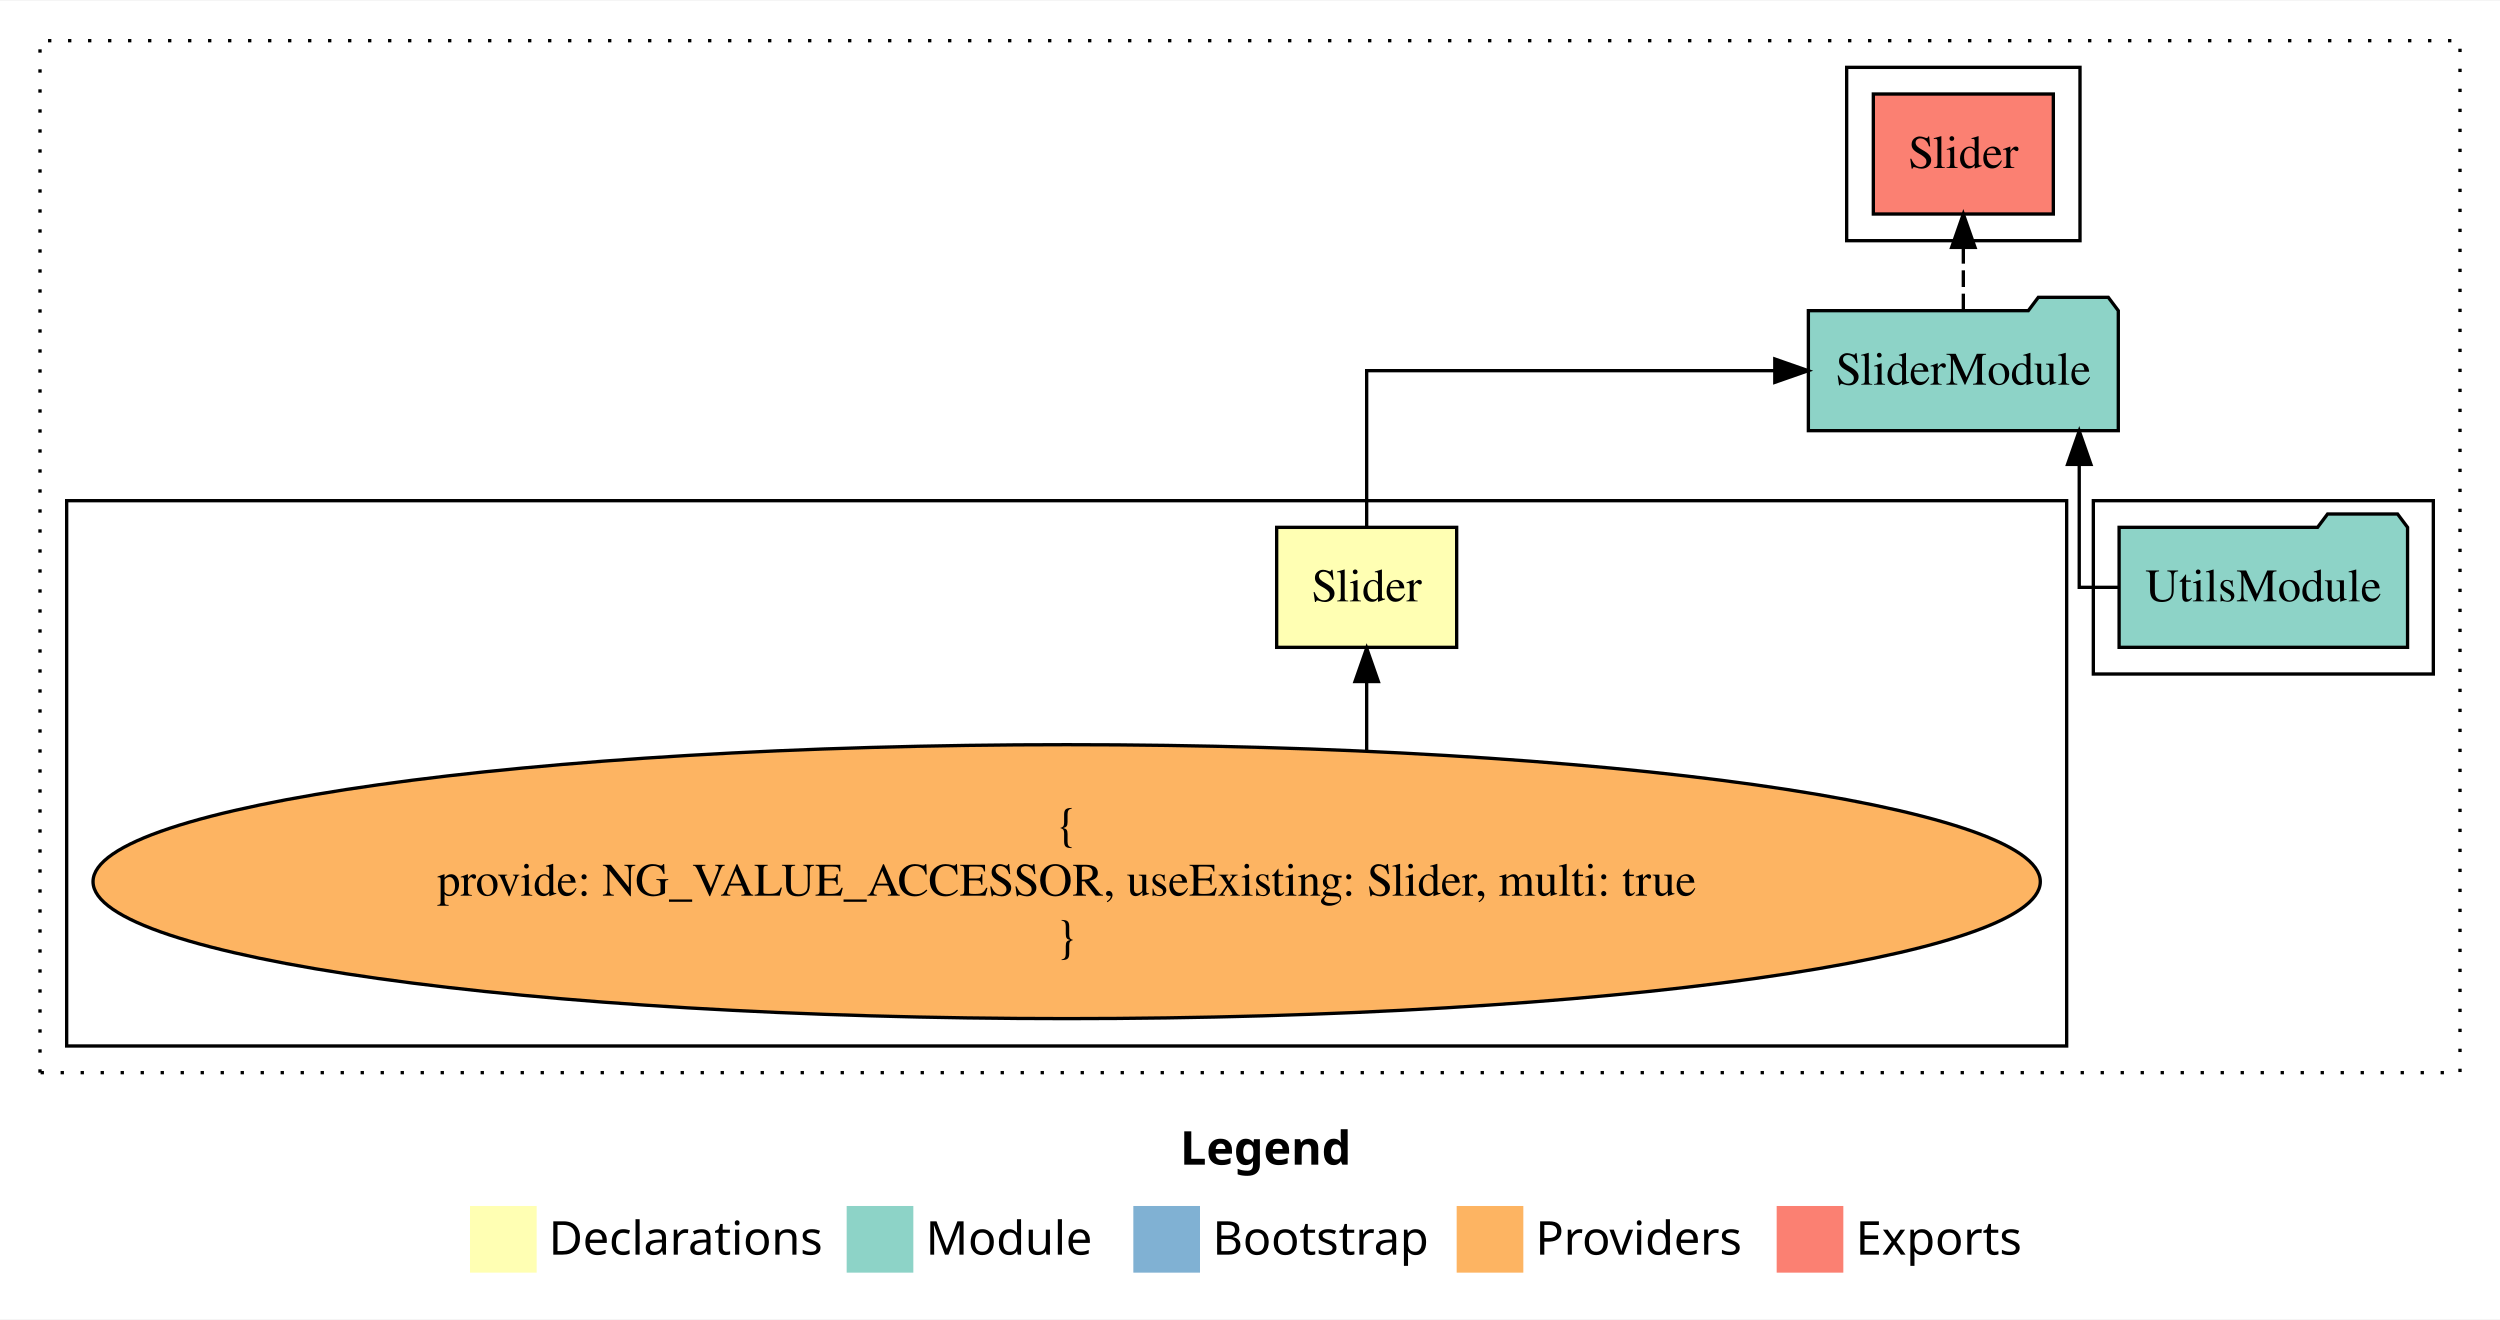
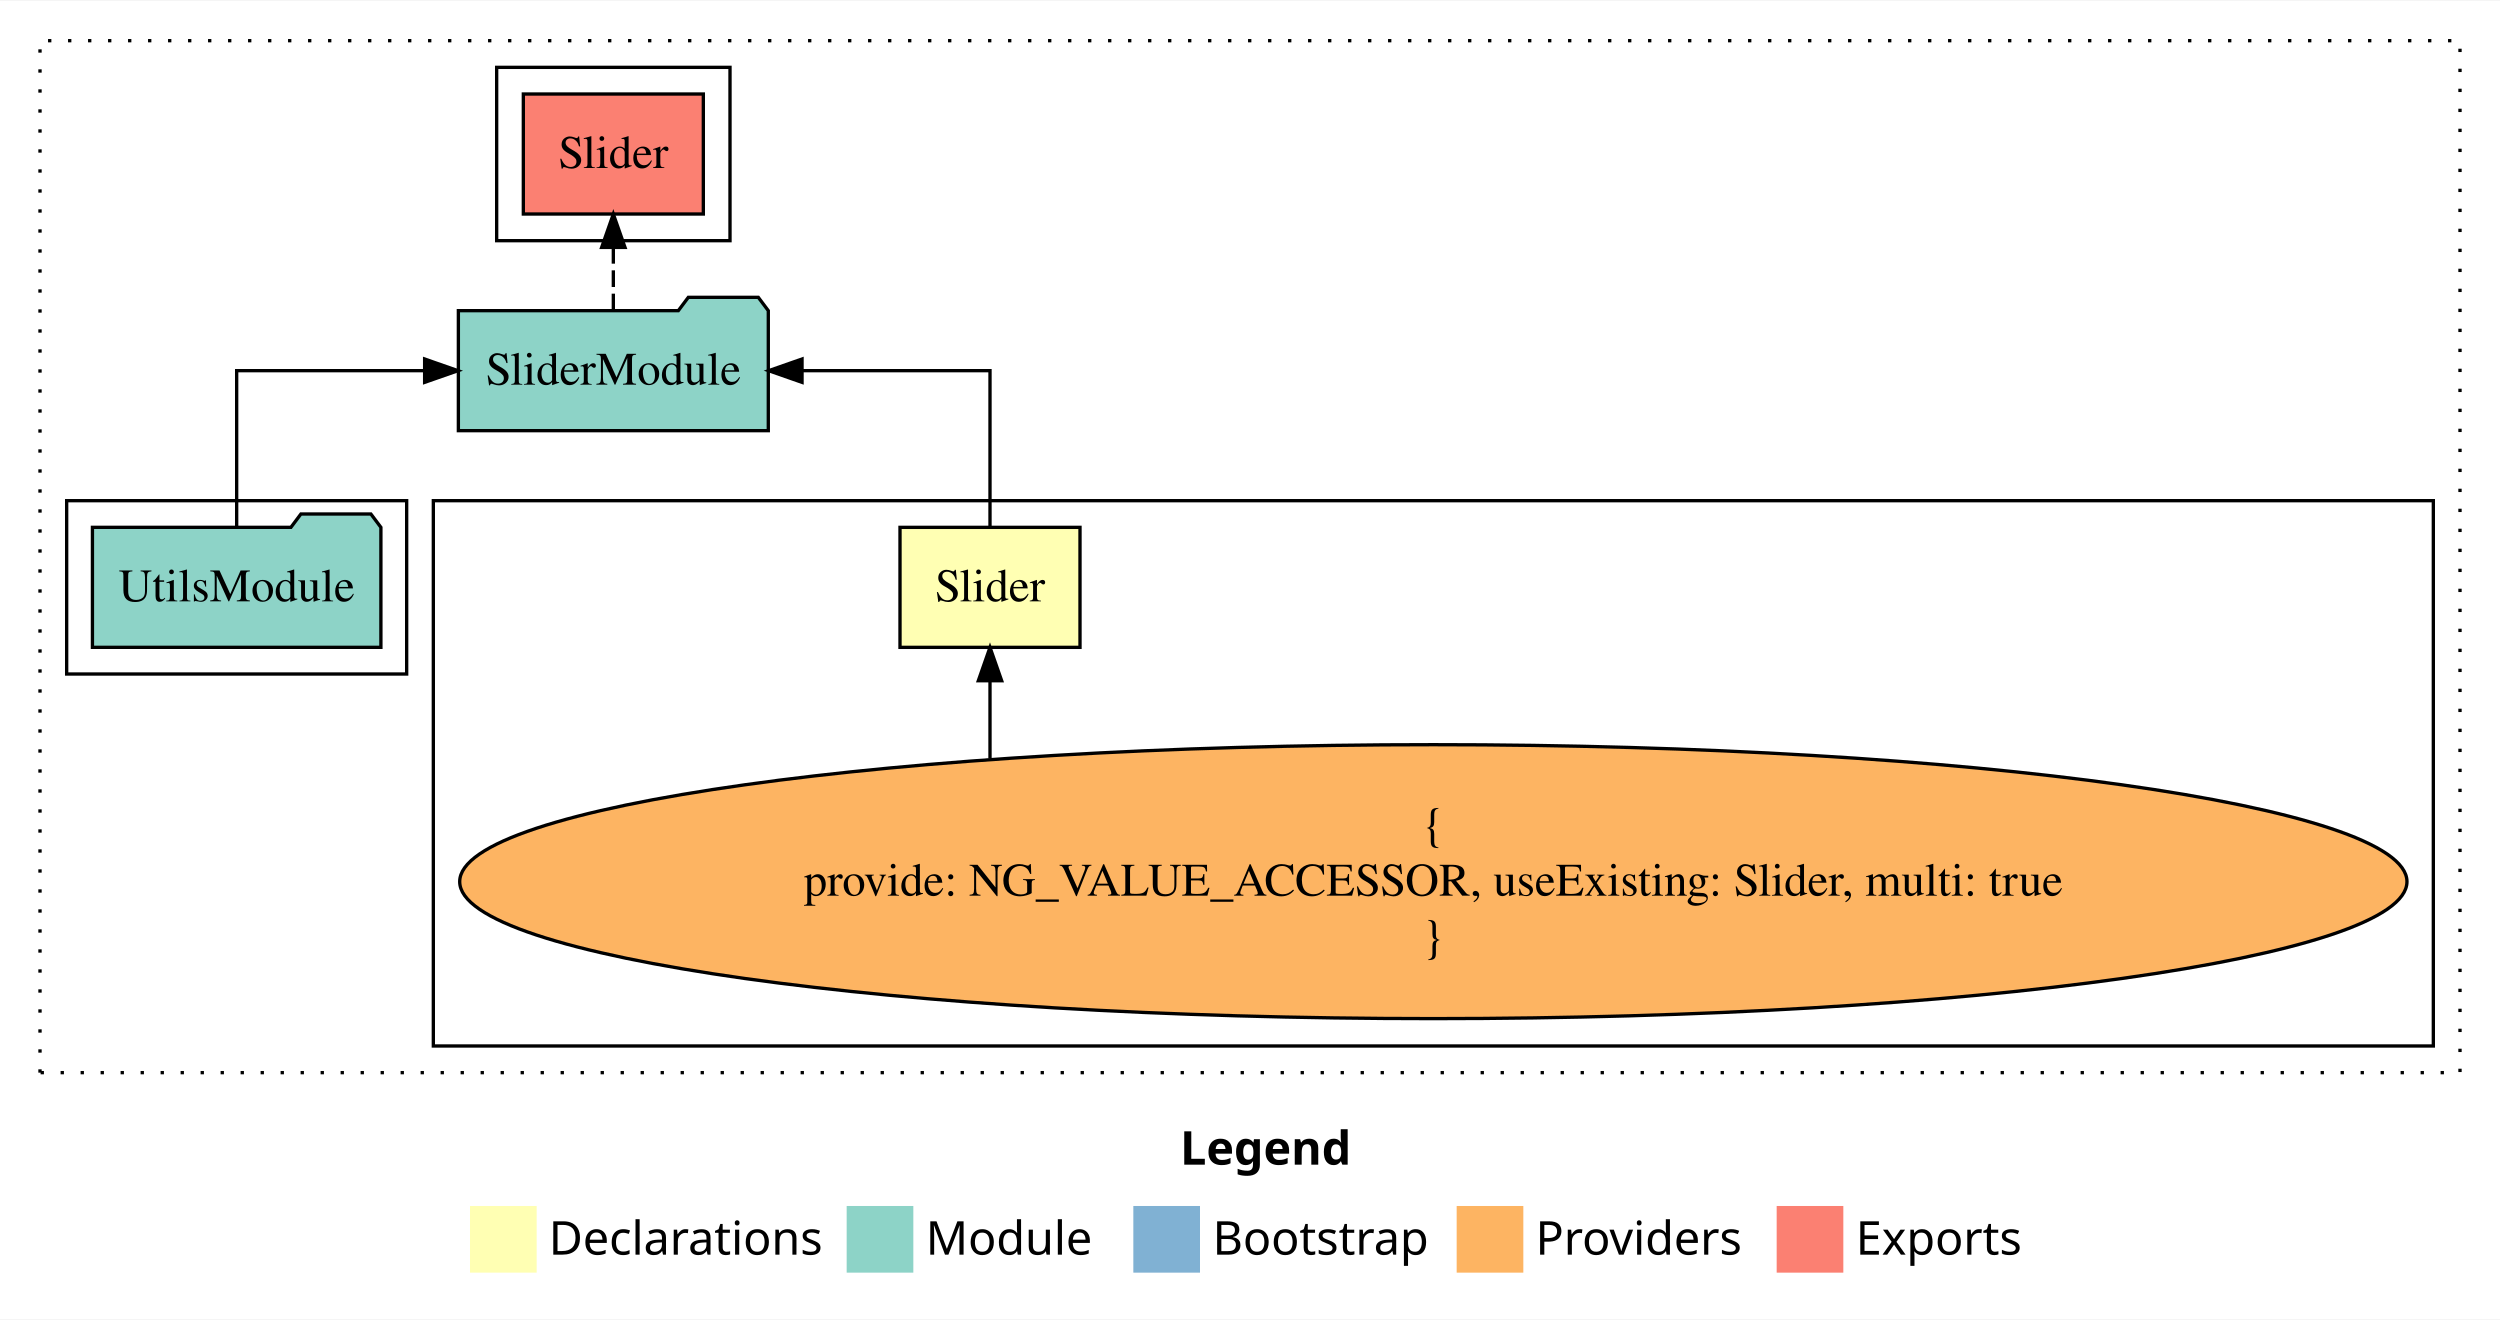
<svg xmlns="http://www.w3.org/2000/svg" width="750pt" height="396pt" viewBox="0.00 0.00 750.00 395.59">
  <g id="graph0" class="graph" transform="scale(1 1) rotate(0) translate(4 391.59)">
    <polygon fill="white" stroke="transparent" points="-4,4 -4,-391.59 746,-391.59 746,4 -4,4" />
    <text text-anchor="start" x="350.01" y="-42.4" font-family="Times-12" font-weight="bold" font-size="14.00">Legend</text>
    <polygon fill="#ffffb3" stroke="transparent" points="137,-10 137,-30 157,-30 157,-10 137,-10" />
    <text text-anchor="start" x="160.63" y="-15.4" font-family="Times-12" font-size="14.00">  Declarations</text>
    <polygon fill="#8dd3c7" stroke="transparent" points="250,-10 250,-30 270,-30 270,-10 250,-10" />
    <text text-anchor="start" x="273.73" y="-15.4" font-family="Times-12" font-size="14.00">  Module</text>
    <polygon fill="#80b1d3" stroke="transparent" points="336,-10 336,-30 356,-30 356,-10 336,-10" />
    <text text-anchor="start" x="359.78" y="-15.4" font-family="Times-12" font-size="14.00">  Bootstrap</text>
    <polygon fill="#fdb462" stroke="transparent" points="433,-10 433,-30 453,-30 453,-10 433,-10" />
    <text text-anchor="start" x="456.67" y="-15.4" font-family="Times-12" font-size="14.00">  Providers</text>
    <polygon fill="#fb8072" stroke="transparent" points="529,-10 529,-30 549,-30 549,-10 529,-10" />
    <text text-anchor="start" x="552.73" y="-15.4" font-family="Times-12" font-size="14.00">  Exports</text>
    <g id="clust1" class="cluster">
      <polygon fill="none" stroke="black" stroke-dasharray="1,5" points="8,-70 8,-379.59 734,-379.59 734,-70 8,-70" />
    </g>
-     <g id="clust4" class="cluster">
-       <polygon fill="none" stroke="black" points="624,-189.59 624,-241.59 726,-241.59 726,-189.59 624,-189.59" />
-     </g>
    <g id="clust3" class="cluster">
-       <polygon fill="none" stroke="black" points="16,-78 16,-241.59 616,-241.59 616,-78 16,-78" />
+       <polygon fill="none" stroke="black" points="126,-78 126,-241.59 726,-241.59 726,-78 126,-78" />
    </g>
    <g id="clust5" class="cluster">
-       <polygon fill="none" stroke="black" points="550,-319.59 550,-371.59 620,-371.59 620,-319.59 550,-319.59" />
+       <polygon fill="none" stroke="black" points="145,-319.59 145,-371.59 215,-371.59 215,-319.59 145,-319.59" />
+     </g>
+     <g id="clust4" class="cluster">
+       <polygon fill="none" stroke="black" points="16,-189.59 16,-241.59 118,-241.59 118,-189.59 16,-189.59" />
    </g>
    <g id="node1" class="node">
-       <polygon fill="#ffffb3" stroke="black" points="433,-233.59 379,-233.59 379,-197.59 433,-197.59 433,-233.59" />
-       <text text-anchor="middle" x="406" y="-211.39" font-family="Times,serif" font-size="14.00">Slider</text>
+       <polygon fill="#ffffb3" stroke="black" points="320,-233.59 266,-233.59 266,-197.59 320,-197.59 320,-233.59" />
+       <text text-anchor="middle" x="293" y="-211.39" font-family="Times,serif" font-size="14.00">Slider</text>
    </g>
    <g id="node2" class="node">
-       <polygon fill="#8dd3c7" stroke="black" points="631.49,-298.59 628.49,-302.59 607.49,-302.59 604.49,-298.59 538.51,-298.59 538.51,-262.59 631.49,-262.59 631.49,-298.59" />
-       <text text-anchor="middle" x="585" y="-276.39" font-family="Times,serif" font-size="14.00">SliderModule</text>
+       <polygon fill="#8dd3c7" stroke="black" points="226.49,-298.59 223.49,-302.59 202.49,-302.59 199.49,-298.59 133.51,-298.59 133.51,-262.59 226.49,-262.59 226.49,-298.59" />
+       <text text-anchor="middle" x="180" y="-276.39" font-family="Times,serif" font-size="14.00">SliderModule</text>
    </g>
    <g id="edge1" class="edge">
-       <path fill="none" stroke="black" d="M406,-233.7C406,-252.93 406,-280.59 406,-280.59 406,-280.59 528.44,-280.59 528.44,-280.59" />
-       <polygon fill="black" stroke="black" points="528.44,-284.09 538.44,-280.59 528.44,-277.09 528.44,-284.09" />
+       <path fill="none" stroke="black" d="M293,-233.7C293,-252.93 293,-280.59 293,-280.59 293,-280.59 236.61,-280.59 236.61,-280.59" />
+       <polygon fill="black" stroke="black" points="236.61,-277.09 226.61,-280.59 236.61,-284.09 236.61,-277.09" />
    </g>
    <g id="node5" class="node">
-       <polygon fill="#fb8072" stroke="black" points="612,-363.59 558,-363.59 558,-327.59 612,-327.59 612,-363.59" />
-       <text text-anchor="middle" x="585" y="-341.39" font-family="Times,serif" font-size="14.00">Slider </text>
+       <polygon fill="#fb8072" stroke="black" points="207,-363.59 153,-363.59 153,-327.59 207,-327.59 207,-363.59" />
+       <text text-anchor="middle" x="180" y="-341.39" font-family="Times,serif" font-size="14.00">Slider </text>
    </g>
    <g id="edge4" class="edge">
-       <path fill="none" stroke="black" stroke-dasharray="5,2" d="M585,-298.7C585,-298.7 585,-317.58 585,-317.58" />
-       <polygon fill="black" stroke="black" points="581.5,-317.58 585,-327.58 588.5,-317.58 581.5,-317.58" />
+       <path fill="none" stroke="black" stroke-dasharray="5,2" d="M180,-298.7C180,-298.7 180,-317.58 180,-317.58" />
+       <polygon fill="black" stroke="black" points="176.5,-317.58 180,-327.58 183.5,-317.58 176.5,-317.58" />
    </g>
    <g id="node3" class="node">
-       <ellipse fill="#fdb462" stroke="black" cx="316" cy="-127.3" rx="292.09" ry="41.09" />
-       <text text-anchor="middle" x="316" y="-139.9" font-family="Times,serif" font-size="14.00">{</text>
-       <text text-anchor="middle" x="316" y="-123.1" font-family="Times,serif" font-size="14.00">    provide: NG_VALUE_ACCESSOR, useExisting: Slider, multi: true</text>
-       <text text-anchor="middle" x="316" y="-106.3" font-family="Times,serif" font-size="14.00">}</text>
+       <ellipse fill="#fdb462" stroke="black" cx="426" cy="-127.3" rx="292.09" ry="41.09" />
+       <text text-anchor="middle" x="426" y="-139.9" font-family="Times,serif" font-size="14.00">{</text>
+       <text text-anchor="middle" x="426" y="-123.1" font-family="Times,serif" font-size="14.00">    provide: NG_VALUE_ACCESSOR, useExisting: Slider, multi: true</text>
+       <text text-anchor="middle" x="426" y="-106.3" font-family="Times,serif" font-size="14.00">}</text>
    </g>
    <g id="edge2" class="edge">
-       <path fill="none" stroke="black" d="M406,-166.79C406,-166.79 406,-187.33 406,-187.33" />
-       <polygon fill="black" stroke="black" points="402.5,-187.33 406,-197.33 409.5,-187.33 402.5,-187.33" />
+       <path fill="none" stroke="black" d="M293,-164.23C293,-164.23 293,-187.58 293,-187.58" />
+       <polygon fill="black" stroke="black" points="289.5,-187.58 293,-197.58 296.5,-187.58 289.5,-187.58" />
    </g>
    <g id="node4" class="node">
-       <polygon fill="#8dd3c7" stroke="black" points="718.27,-233.59 715.27,-237.59 694.27,-237.59 691.27,-233.59 631.73,-233.59 631.73,-197.59 718.27,-197.59 718.27,-233.59" />
-       <text text-anchor="middle" x="675" y="-211.39" font-family="Times,serif" font-size="14.00">UtilsModule</text>
+       <polygon fill="#8dd3c7" stroke="black" points="110.27,-233.59 107.27,-237.59 86.27,-237.59 83.27,-233.59 23.73,-233.59 23.73,-197.59 110.27,-197.59 110.27,-233.59" />
+       <text text-anchor="middle" x="67" y="-211.39" font-family="Times,serif" font-size="14.00">UtilsModule</text>
    </g>
    <g id="edge3" class="edge">
-       <path fill="none" stroke="black" d="M631.48,-215.59C624.64,-215.59 619.77,-215.59 619.77,-215.59 619.77,-215.59 619.77,-252.48 619.77,-252.48" />
-       <polygon fill="black" stroke="black" points="616.27,-252.48 619.77,-262.48 623.27,-252.48 616.27,-252.48" />
+       <path fill="none" stroke="black" d="M67,-233.7C67,-252.93 67,-280.59 67,-280.59 67,-280.59 123.39,-280.59 123.39,-280.59" />
+       <polygon fill="black" stroke="black" points="123.39,-284.09 133.39,-280.59 123.39,-277.09 123.39,-284.09" />
    </g>
  </g>
</svg>
